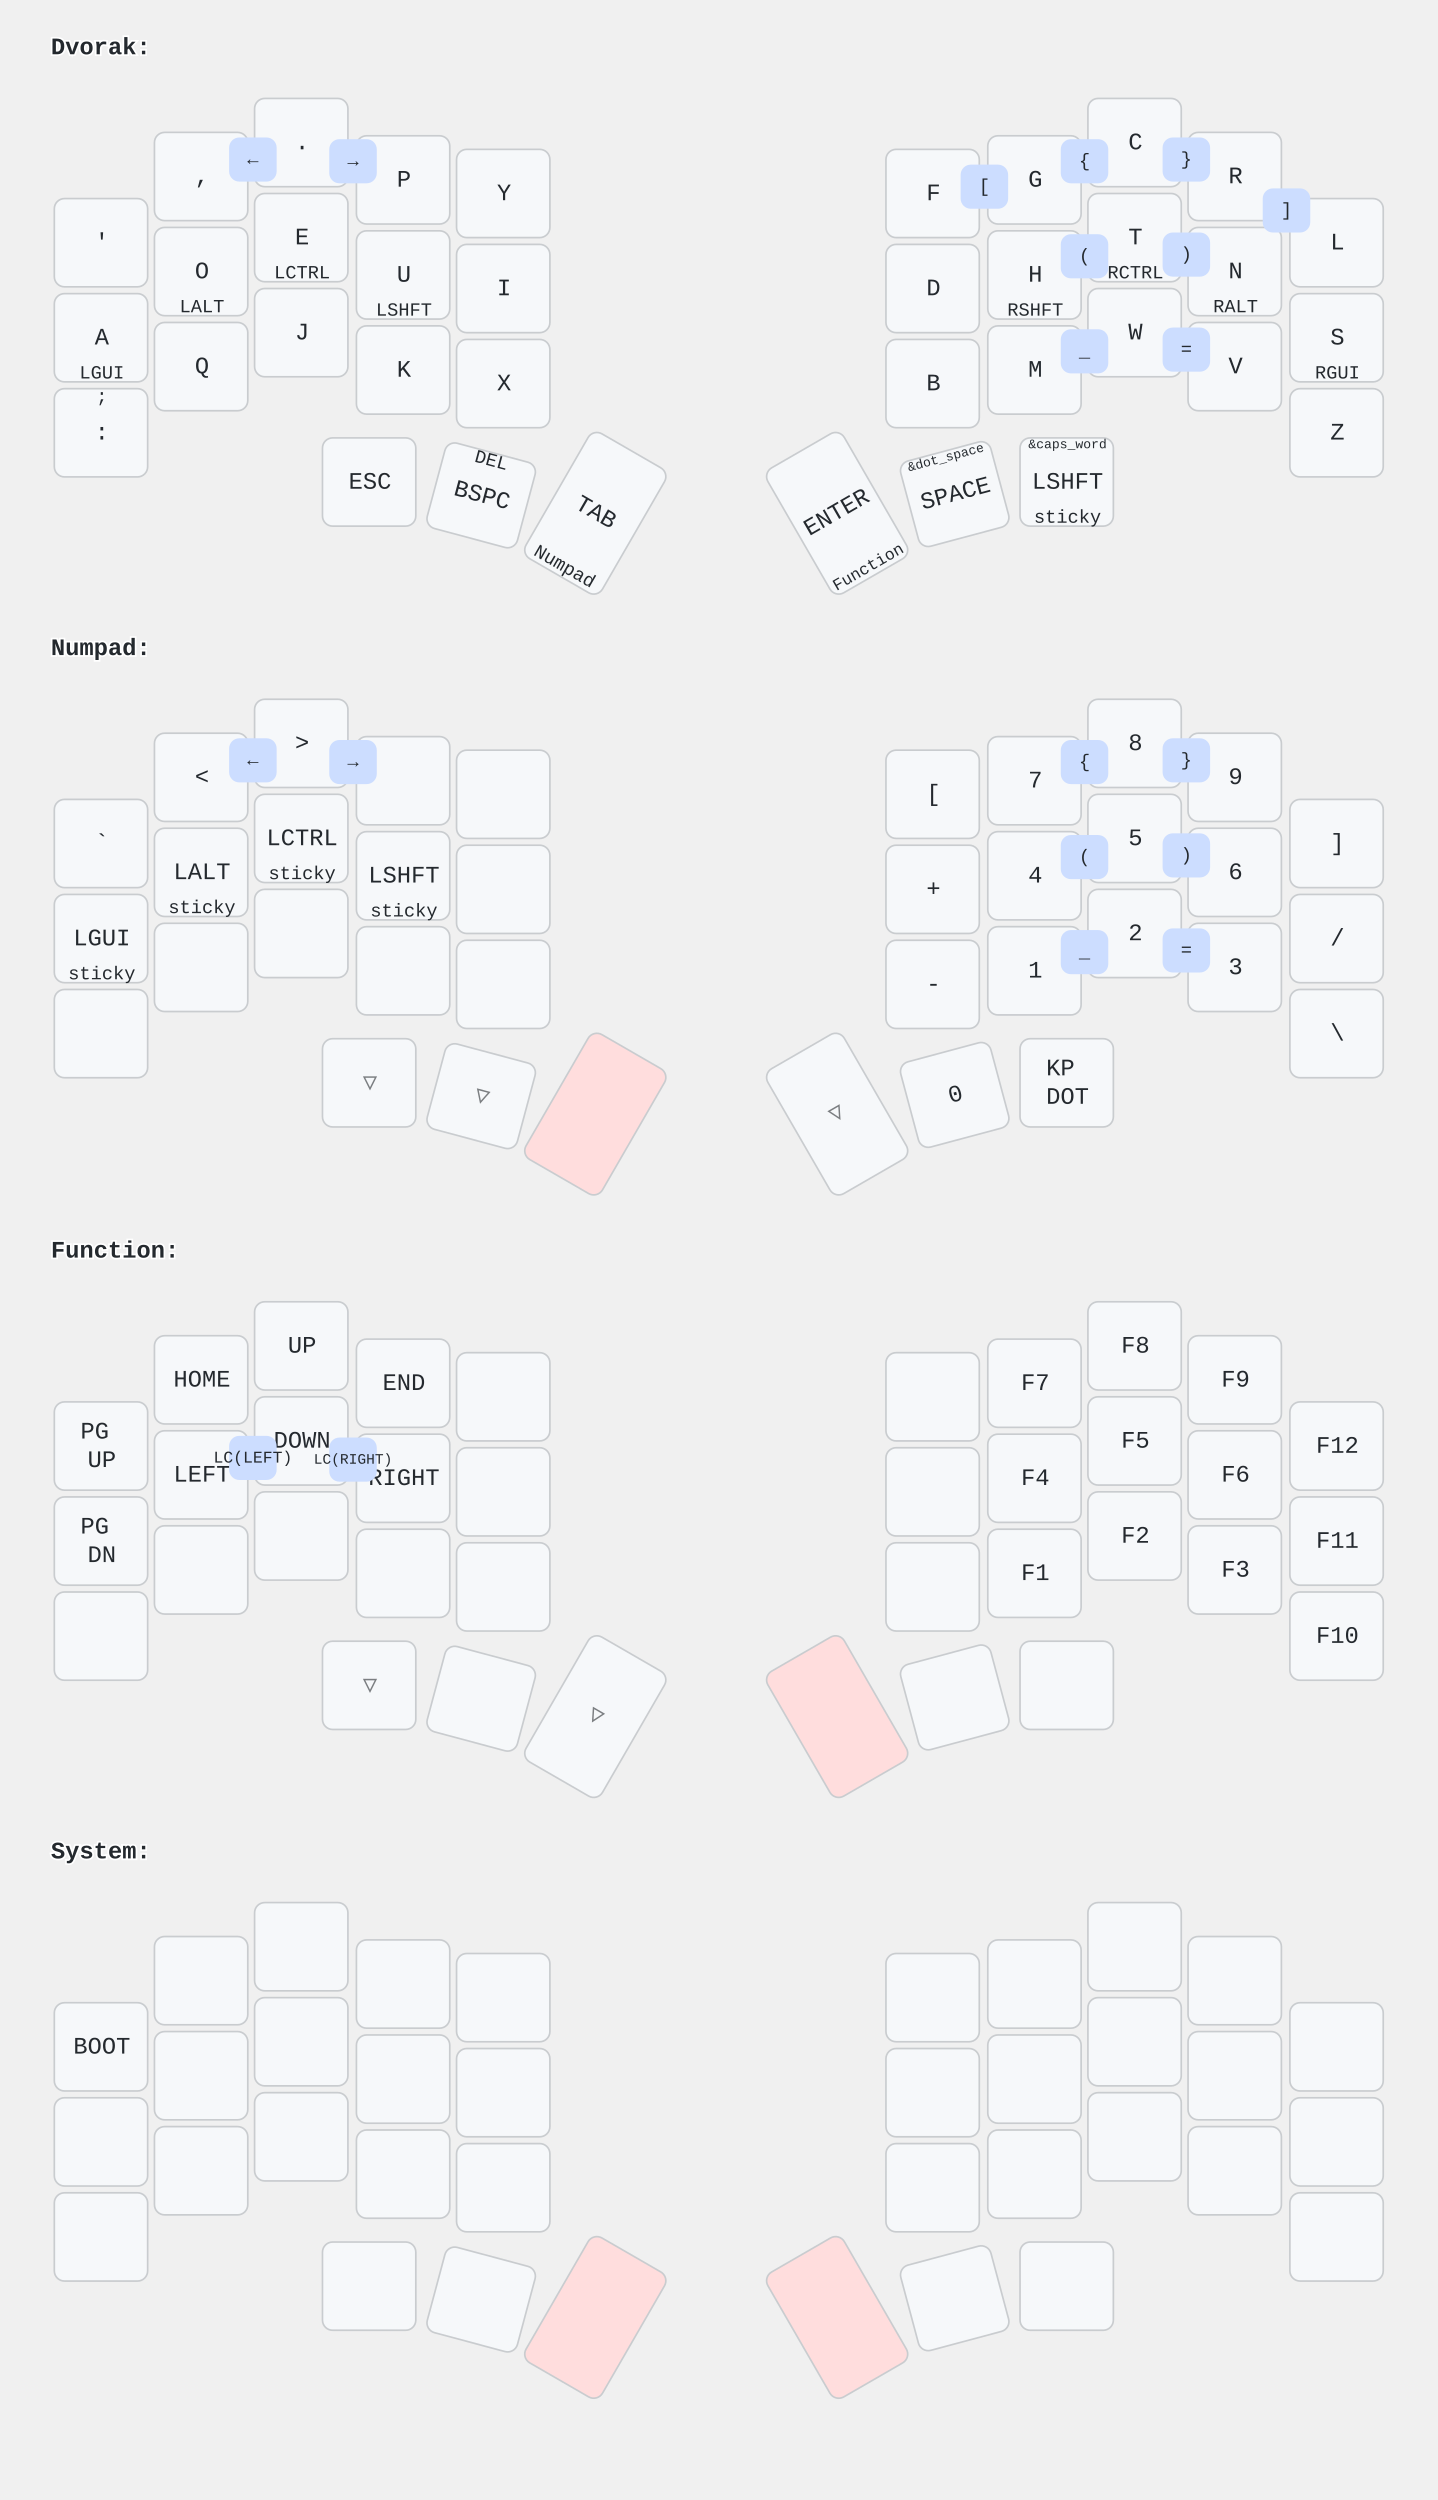
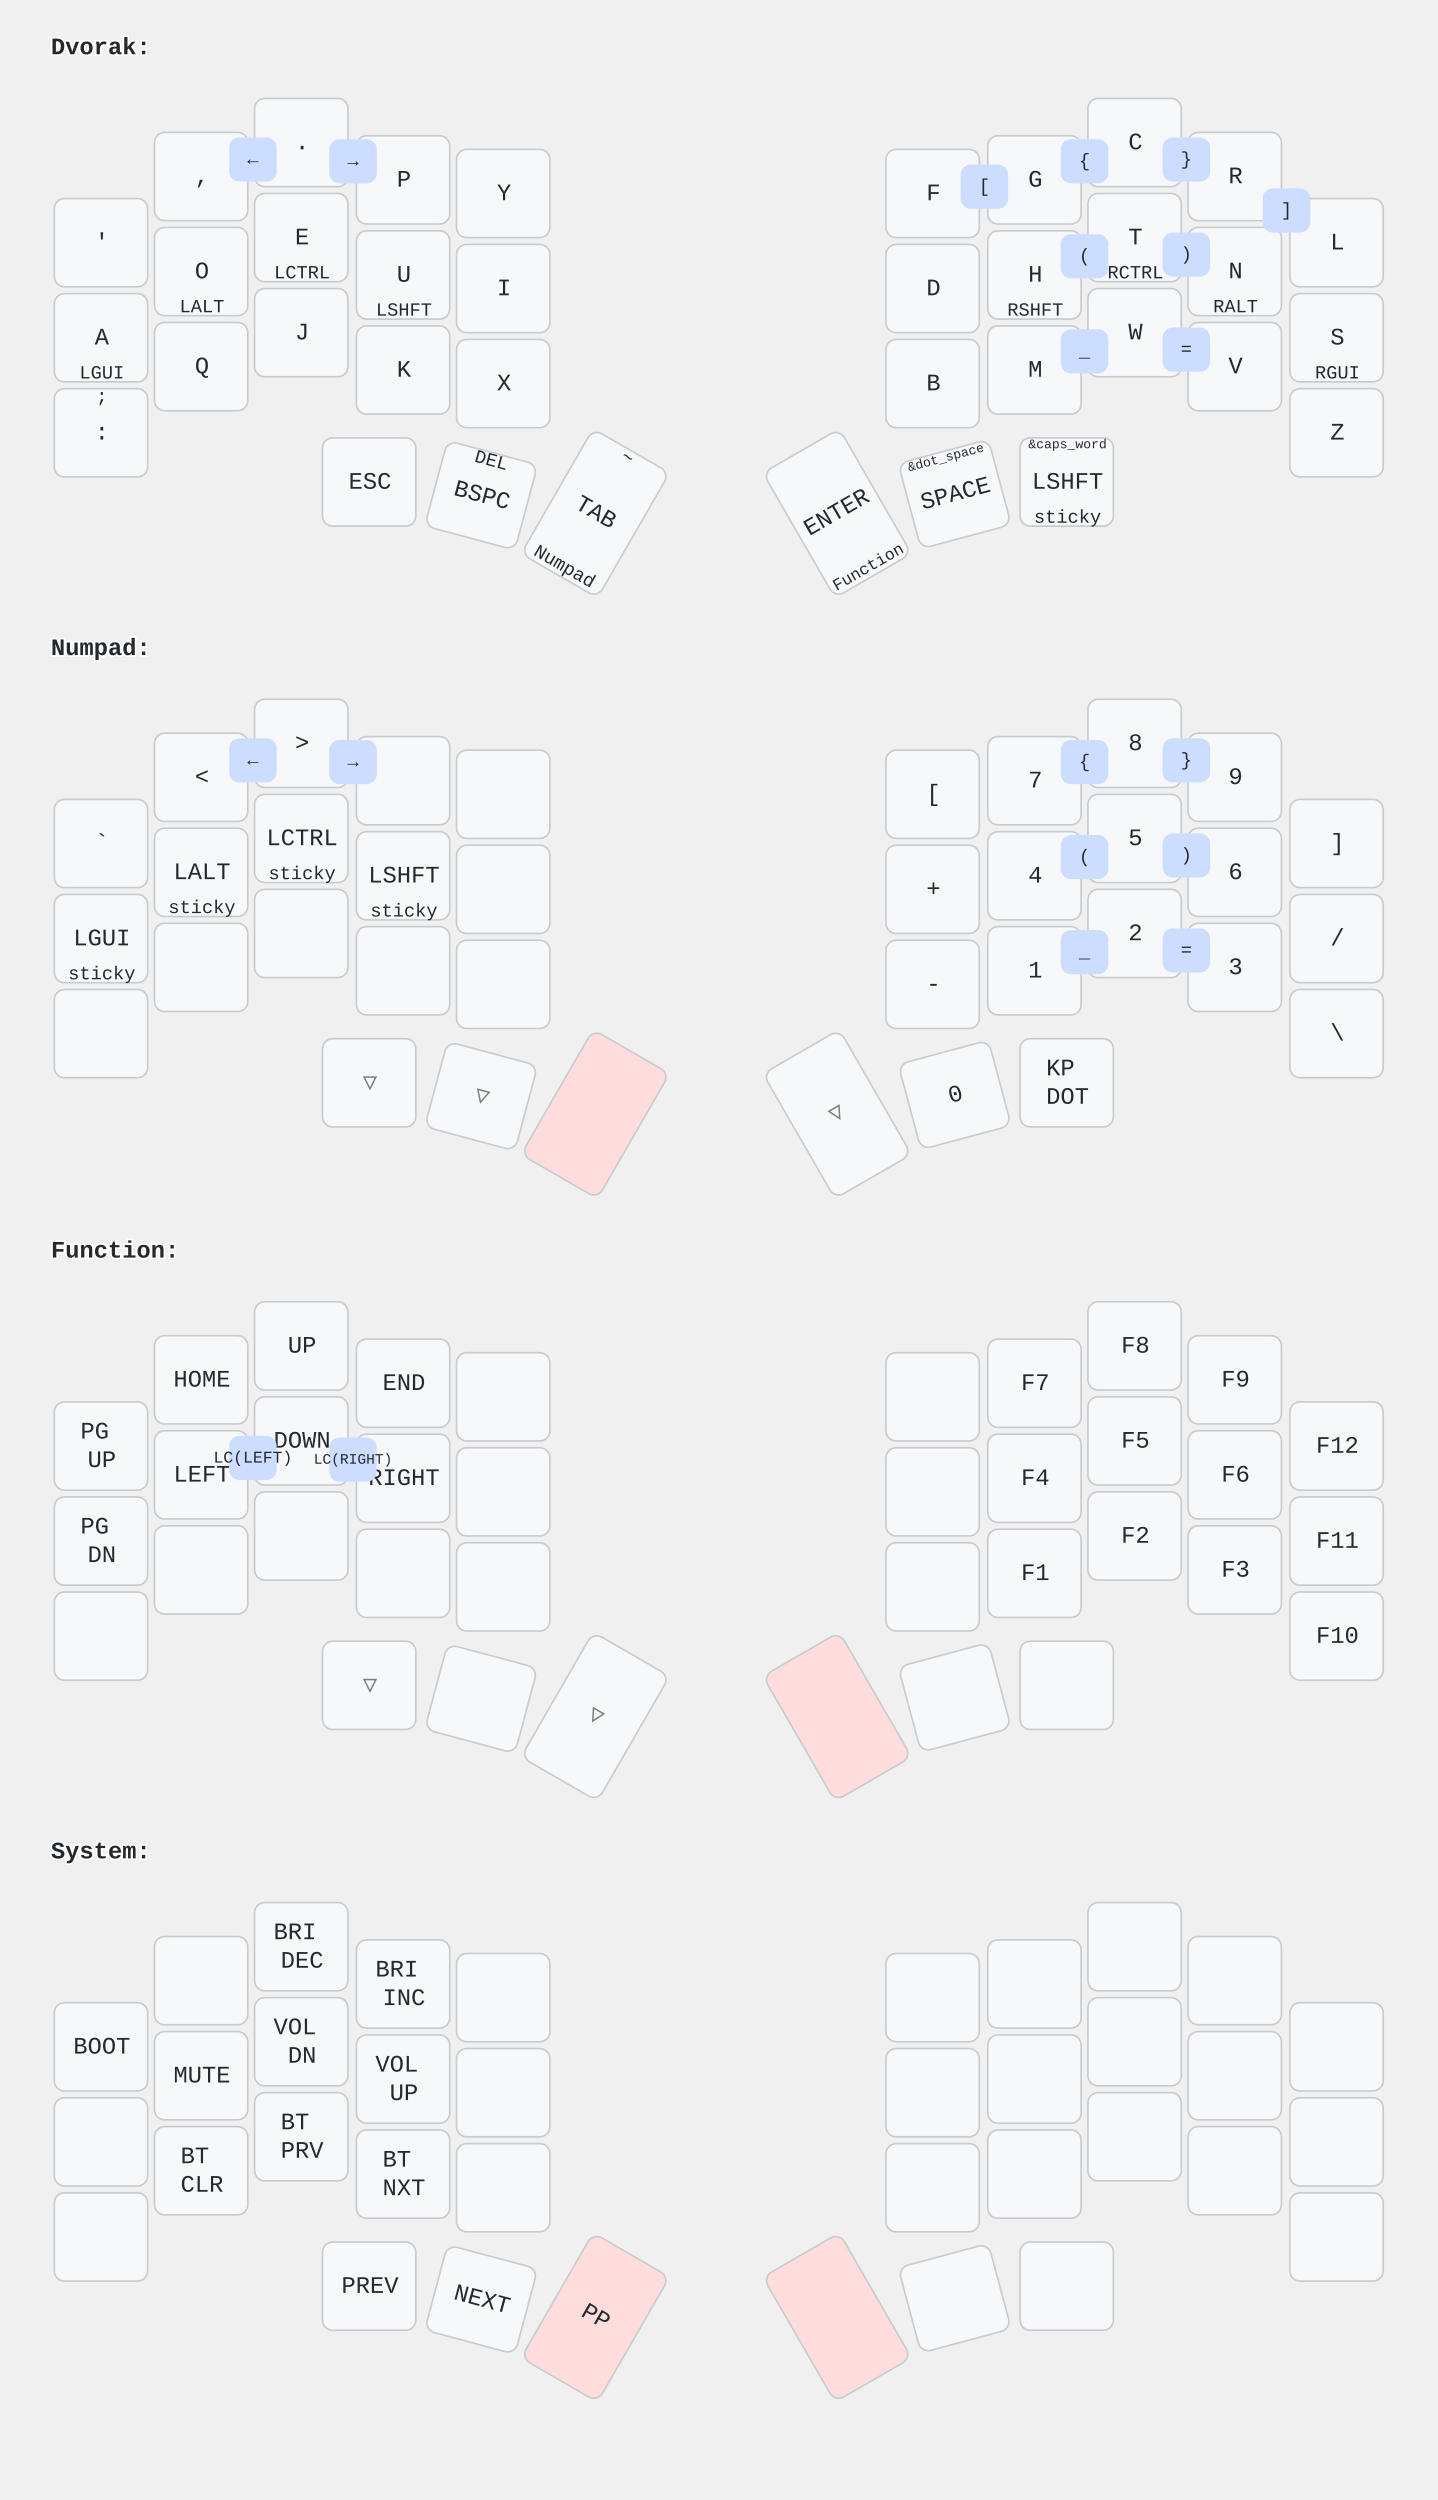
<svg xmlns="http://www.w3.org/2000/svg" width="847" height="1473" viewBox="0 0 847 1473" class="keymap">
  <style>/* inherit to force styles through use tags */
svg path {
    fill: inherit;
}

/* font and background color specifications */
svg.keymap {
    font-family: SFMono-Regular,Consolas,Liberation Mono,Menlo,monospace;
    font-size: 14px;
    font-kerning: normal;
    text-rendering: optimizeLegibility;
    fill: #24292e;
}

/* default key styling */
rect.key {
    fill: #f6f8fa;
    stroke: #c9cccf;
    stroke-width: 1;
}

/* default key side styling, only used is draw_key_sides is set */
rect.side {
    filter: brightness(90%);
}

/* color accent for combo boxes */
rect.combo, rect.combo-separate {
    fill: #cdf;
}

/* color accent for held keys */
rect.held, rect.combo.held {
    fill: #fdd;
}

/* color accent for ghost (optional) keys */
rect.ghost, rect.combo.ghost {
    stroke-dasharray: 4, 4;
    stroke-width: 2;
}

text {
    text-anchor: middle;
    dominant-baseline: middle;
}

/* styling for layer labels */
text.label {
    font-weight: bold;
    text-anchor: start;
    stroke: white;
    stroke-width: 2;
    paint-order: stroke;
}

/* styling for combo tap, and key hold/shifted label text */
text.combo, text.hold, text.shifted {
    font-size: 11px;
}

text.hold {
    text-anchor: middle;
    dominant-baseline: auto;
}

text.shifted {
    text-anchor: middle;
    dominant-baseline: hanging;
}

/* styling for hold/shifted label text in combo box */
text.combo.hold, text.combo.shifted {
    font-size: 8px;
}

/* lighter symbol for transparent keys */
text.trans {
    fill: #7b7e81;
}

/* styling for combo dendrons */
path.combo {
    stroke-width: 1;
    stroke: gray;
    fill: none;
}

/* Start Tabler Icons Cleanup */
/* cannot use height/width with glyphs */
.icon-tabler &gt; path {
    fill: inherit;
    stroke: inherit;
    stroke-width: 2;
}
/* hide tabler's default box */
.icon-tabler &gt; path[stroke="none"][fill="none"] {
    visibility: hidden;
}
/* End Tabler Icons Cleanup */
</style>
  <g transform="translate(30, 0)" class="layer-Dvorak">
    <text x="0" y="28" class="label">Dvorak:</text>
    <g transform="translate(0, 56)">
      <g transform="translate(30, 87)" class="key keypos-0">
        <rect rx="6" ry="6" x="-28" y="-26" width="55" height="52" class="key" />
        <text x="0" y="0" class="key tap">'</text>
      </g>
      <g transform="translate(89, 48)" class="key keypos-1">
        <rect rx="6" ry="6" x="-28" y="-26" width="55" height="52" class="key" />
        <text x="0" y="0" class="key tap">,</text>
      </g>
      <g transform="translate(148, 28)" class="key keypos-2">
        <rect rx="6" ry="6" x="-28" y="-26" width="55" height="52" class="key" />
        <text x="0" y="0" class="key tap">.</text>
      </g>
      <g transform="translate(208, 50)" class="key keypos-3">
        <rect rx="6" ry="6" x="-28" y="-26" width="55" height="52" class="key" />
        <text x="0" y="0" class="key tap">P</text>
      </g>
      <g transform="translate(267, 58)" class="key keypos-4">
        <rect rx="6" ry="6" x="-28" y="-26" width="55" height="52" class="key" />
        <text x="0" y="0" class="key tap">Y</text>
      </g>
      <g transform="translate(520, 58)" class="key keypos-5">
        <rect rx="6" ry="6" x="-28" y="-26" width="55" height="52" class="key" />
        <text x="0" y="0" class="key tap">F</text>
      </g>
      <g transform="translate(580, 50)" class="key keypos-6">
        <rect rx="6" ry="6" x="-28" y="-26" width="55" height="52" class="key" />
        <text x="0" y="0" class="key tap">G</text>
      </g>
      <g transform="translate(639, 28)" class="key keypos-7">
        <rect rx="6" ry="6" x="-28" y="-26" width="55" height="52" class="key" />
        <text x="0" y="0" class="key tap">C</text>
      </g>
      <g transform="translate(698, 48)" class="key keypos-8">
        <rect rx="6" ry="6" x="-28" y="-26" width="55" height="52" class="key" />
        <text x="0" y="0" class="key tap">R</text>
      </g>
      <g transform="translate(758, 87)" class="key keypos-9">
        <rect rx="6" ry="6" x="-28" y="-26" width="55" height="52" class="key" />
        <text x="0" y="0" class="key tap">L</text>
      </g>
      <g transform="translate(30, 143)" class="key keypos-10">
        <rect rx="6" ry="6" x="-28" y="-26" width="55" height="52" class="key" />
        <text x="0" y="0" class="key tap">A</text>
        <text x="0" y="24" class="key hold">LGUI</text>
      </g>
      <g transform="translate(89, 104)" class="key keypos-11">
        <rect rx="6" ry="6" x="-28" y="-26" width="55" height="52" class="key" />
        <text x="0" y="0" class="key tap">O</text>
        <text x="0" y="24" class="key hold">LALT</text>
      </g>
      <g transform="translate(148, 84)" class="key keypos-12">
        <rect rx="6" ry="6" x="-28" y="-26" width="55" height="52" class="key" />
        <text x="0" y="0" class="key tap">E</text>
        <text x="0" y="24" class="key hold">LCTRL</text>
      </g>
      <g transform="translate(208, 106)" class="key keypos-13">
        <rect rx="6" ry="6" x="-28" y="-26" width="55" height="52" class="key" />
        <text x="0" y="0" class="key tap">U</text>
        <text x="0" y="24" class="key hold">LSHFT</text>
      </g>
      <g transform="translate(267, 114)" class="key keypos-14">
        <rect rx="6" ry="6" x="-28" y="-26" width="55" height="52" class="key" />
        <text x="0" y="0" class="key tap">I</text>
      </g>
      <g transform="translate(520, 114)" class="key keypos-15">
        <rect rx="6" ry="6" x="-28" y="-26" width="55" height="52" class="key" />
        <text x="0" y="0" class="key tap">D</text>
      </g>
      <g transform="translate(580, 106)" class="key keypos-16">
        <rect rx="6" ry="6" x="-28" y="-26" width="55" height="52" class="key" />
        <text x="0" y="0" class="key tap">H</text>
        <text x="0" y="24" class="key hold">RSHFT</text>
      </g>
      <g transform="translate(639, 84)" class="key keypos-17">
        <rect rx="6" ry="6" x="-28" y="-26" width="55" height="52" class="key" />
        <text x="0" y="0" class="key tap">T</text>
        <text x="0" y="24" class="key hold">RCTRL</text>
      </g>
      <g transform="translate(698, 104)" class="key keypos-18">
        <rect rx="6" ry="6" x="-28" y="-26" width="55" height="52" class="key" />
        <text x="0" y="0" class="key tap">N</text>
        <text x="0" y="24" class="key hold">RALT</text>
      </g>
      <g transform="translate(758, 143)" class="key keypos-19">
        <rect rx="6" ry="6" x="-28" y="-26" width="55" height="52" class="key" />
        <text x="0" y="0" class="key tap">S</text>
        <text x="0" y="24" class="key hold">RGUI</text>
      </g>
      <g transform="translate(30, 199)" class="key keypos-20">
        <rect rx="6" ry="6" x="-28" y="-26" width="55" height="52" class="key" />
        <text x="0" y="0" class="key tap">:</text>
        <text x="0" y="-24" class="key shifted">;</text>
      </g>
      <g transform="translate(89, 160)" class="key keypos-21">
        <rect rx="6" ry="6" x="-28" y="-26" width="55" height="52" class="key" />
        <text x="0" y="0" class="key tap">Q</text>
      </g>
      <g transform="translate(148, 140)" class="key keypos-22">
        <rect rx="6" ry="6" x="-28" y="-26" width="55" height="52" class="key" />
        <text x="0" y="0" class="key tap">J</text>
      </g>
      <g transform="translate(208, 162)" class="key keypos-23">
        <rect rx="6" ry="6" x="-28" y="-26" width="55" height="52" class="key" />
        <text x="0" y="0" class="key tap">K</text>
      </g>
      <g transform="translate(267, 170)" class="key keypos-24">
        <rect rx="6" ry="6" x="-28" y="-26" width="55" height="52" class="key" />
        <text x="0" y="0" class="key tap">X</text>
      </g>
      <g transform="translate(520, 170)" class="key keypos-25">
        <rect rx="6" ry="6" x="-28" y="-26" width="55" height="52" class="key" />
        <text x="0" y="0" class="key tap">B</text>
      </g>
      <g transform="translate(580, 162)" class="key keypos-26">
        <rect rx="6" ry="6" x="-28" y="-26" width="55" height="52" class="key" />
        <text x="0" y="0" class="key tap">M</text>
      </g>
      <g transform="translate(639, 140)" class="key keypos-27">
        <rect rx="6" ry="6" x="-28" y="-26" width="55" height="52" class="key" />
        <text x="0" y="0" class="key tap">W</text>
      </g>
      <g transform="translate(698, 160)" class="key keypos-28">
        <rect rx="6" ry="6" x="-28" y="-26" width="55" height="52" class="key" />
        <text x="0" y="0" class="key tap">V</text>
      </g>
      <g transform="translate(758, 199)" class="key keypos-29">
        <rect rx="6" ry="6" x="-28" y="-26" width="55" height="52" class="key" />
        <text x="0" y="0" class="key tap">Z</text>
      </g>
      <g transform="translate(188, 228)" class="key keypos-30">
        <rect rx="6" ry="6" x="-28" y="-26" width="55" height="52" class="key" />
        <text x="0" y="0" class="key tap">ESC</text>
      </g>
      <g transform="translate(254, 236) rotate(15.0)" class="key keypos-31">
        <rect rx="6" ry="6" x="-28" y="-26" width="55" height="52" class="key" />
        <text x="0" y="0" class="key tap">BSPC</text>
        <text x="0" y="-24" class="key shifted">DEL</text>
      </g>
      <g transform="translate(321, 246) rotate(30.0)" class="key keypos-32">
        <rect rx="6" ry="6" x="-26" y="-42" width="52" height="85" class="key" />
        <text x="0" y="0" class="key tap">TAB</text>
        <text x="0" y="40" class="key hold">Numpad</text>
+         <text x="0" y="-40" class="key shifted">~</text>
      </g>
      <g transform="translate(463, 246) rotate(-30.0)" class="key keypos-33">
        <rect rx="6" ry="6" x="-26" y="-42" width="52" height="85" class="key" />
        <text x="0" y="0" class="key tap">ENTER</text>
        <text x="0" y="40" class="key hold">
          <tspan style="font-size: 88%">Function</tspan>
        </text>
      </g>
      <g transform="translate(533, 235) rotate(-15.0)" class="key keypos-34">
        <rect rx="6" ry="6" x="-28" y="-26" width="55" height="52" class="key" />
        <text x="0" y="0" class="key tap">SPACE</text>
        <text x="0" y="-24" class="key shifted">
          <tspan style="font-size: 70%">&amp;dot_space</tspan>
        </text>
      </g>
      <g transform="translate(599, 228)" class="key keypos-35">
        <rect rx="6" ry="6" x="-28" y="-26" width="55" height="52" class="key" />
        <text x="0" y="0" class="key tap">LSHFT</text>
        <text x="0" y="24" class="key hold">sticky</text>
        <text x="0" y="-24" class="key shifted">
          <tspan style="font-size: 70%">&amp;caps_word</tspan>
        </text>
      </g>
      <g class="combo combopos-0">
        <rect rx="6" ry="6" x="595" y="26" width="28" height="26" class="combo" />
        <text x="609" y="39" class="combo tap">{</text>
      </g>
      <g class="combo combopos-1">
        <rect rx="6" ry="6" x="655" y="25" width="28" height="26" class="combo" />
        <text x="669" y="38" class="combo tap">}</text>
      </g>
      <g class="combo combopos-2">
        <rect rx="6" ry="6" x="536" y="41" width="28" height="26" class="combo" />
        <text x="550" y="54" class="combo tap">[</text>
      </g>
      <g class="combo combopos-3">
        <rect rx="6" ry="6" x="714" y="55" width="28" height="26" class="combo" />
        <text x="728" y="68" class="combo tap">]</text>
      </g>
      <g class="combo combopos-4">
        <rect rx="6" ry="6" x="595" y="82" width="28" height="26" class="combo" />
        <text x="609" y="95" class="combo tap">(</text>
      </g>
      <g class="combo combopos-5">
        <rect rx="6" ry="6" x="655" y="81" width="28" height="26" class="combo" />
        <text x="669" y="94" class="combo tap">)</text>
      </g>
      <g class="combo combopos-6">
        <rect rx="6" ry="6" x="595" y="138" width="28" height="26" class="combo" />
        <text x="609" y="151" class="combo tap">_</text>
      </g>
      <g class="combo combopos-7">
        <rect rx="6" ry="6" x="655" y="137" width="28" height="26" class="combo" />
        <text x="669" y="150" class="combo tap">=</text>
      </g>
      <g class="combo combopos-8">
        <rect rx="6" ry="6" x="105" y="25" width="28" height="26" class="combo" />
        <text x="119" y="38" class="combo tap">←</text>
      </g>
      <g class="combo combopos-9">
        <rect rx="6" ry="6" x="164" y="26" width="28" height="26" class="combo" />
        <text x="178" y="39" class="combo tap">→</text>
      </g>
    </g>
  </g>
  <g transform="translate(30, 354)" class="layer-Numpad">
    <text x="0" y="28" class="label">Numpad:</text>
    <g transform="translate(0, 56)">
      <g transform="translate(30, 87)" class="key keypos-0">
        <rect rx="6" ry="6" x="-28" y="-26" width="55" height="52" class="key" />
        <text x="0" y="0" class="key tap">`</text>
      </g>
      <g transform="translate(89, 48)" class="key keypos-1">
        <rect rx="6" ry="6" x="-28" y="-26" width="55" height="52" class="key" />
        <text x="0" y="0" class="key tap">&lt;</text>
      </g>
      <g transform="translate(148, 28)" class="key keypos-2">
        <rect rx="6" ry="6" x="-28" y="-26" width="55" height="52" class="key" />
        <text x="0" y="0" class="key tap">&gt;</text>
      </g>
      <g transform="translate(208, 50)" class="key keypos-3">
        <rect rx="6" ry="6" x="-28" y="-26" width="55" height="52" class="key" />
      </g>
      <g transform="translate(267, 58)" class="key keypos-4">
        <rect rx="6" ry="6" x="-28" y="-26" width="55" height="52" class="key" />
      </g>
      <g transform="translate(520, 58)" class="key keypos-5">
        <rect rx="6" ry="6" x="-28" y="-26" width="55" height="52" class="key" />
        <text x="0" y="0" class="key tap">[</text>
      </g>
      <g transform="translate(580, 50)" class="key keypos-6">
        <rect rx="6" ry="6" x="-28" y="-26" width="55" height="52" class="key" />
        <text x="0" y="0" class="key tap">7</text>
      </g>
      <g transform="translate(639, 28)" class="key keypos-7">
        <rect rx="6" ry="6" x="-28" y="-26" width="55" height="52" class="key" />
        <text x="0" y="0" class="key tap">8</text>
      </g>
      <g transform="translate(698, 48)" class="key keypos-8">
        <rect rx="6" ry="6" x="-28" y="-26" width="55" height="52" class="key" />
        <text x="0" y="0" class="key tap">9</text>
      </g>
      <g transform="translate(758, 87)" class="key keypos-9">
        <rect rx="6" ry="6" x="-28" y="-26" width="55" height="52" class="key" />
        <text x="0" y="0" class="key tap">]</text>
      </g>
      <g transform="translate(30, 143)" class="key keypos-10">
        <rect rx="6" ry="6" x="-28" y="-26" width="55" height="52" class="key" />
        <text x="0" y="0" class="key tap">LGUI</text>
        <text x="0" y="24" class="key hold">sticky</text>
      </g>
      <g transform="translate(89, 104)" class="key keypos-11">
        <rect rx="6" ry="6" x="-28" y="-26" width="55" height="52" class="key" />
        <text x="0" y="0" class="key tap">LALT</text>
        <text x="0" y="24" class="key hold">sticky</text>
      </g>
      <g transform="translate(148, 84)" class="key keypos-12">
        <rect rx="6" ry="6" x="-28" y="-26" width="55" height="52" class="key" />
        <text x="0" y="0" class="key tap">LCTRL</text>
        <text x="0" y="24" class="key hold">sticky</text>
      </g>
      <g transform="translate(208, 106)" class="key keypos-13">
        <rect rx="6" ry="6" x="-28" y="-26" width="55" height="52" class="key" />
        <text x="0" y="0" class="key tap">LSHFT</text>
        <text x="0" y="24" class="key hold">sticky</text>
      </g>
      <g transform="translate(267, 114)" class="key keypos-14">
        <rect rx="6" ry="6" x="-28" y="-26" width="55" height="52" class="key" />
      </g>
      <g transform="translate(520, 114)" class="key keypos-15">
        <rect rx="6" ry="6" x="-28" y="-26" width="55" height="52" class="key" />
        <text x="0" y="0" class="key tap">+</text>
      </g>
      <g transform="translate(580, 106)" class="key keypos-16">
        <rect rx="6" ry="6" x="-28" y="-26" width="55" height="52" class="key" />
        <text x="0" y="0" class="key tap">4</text>
      </g>
      <g transform="translate(639, 84)" class="key keypos-17">
        <rect rx="6" ry="6" x="-28" y="-26" width="55" height="52" class="key" />
        <text x="0" y="0" class="key tap">5</text>
      </g>
      <g transform="translate(698, 104)" class="key keypos-18">
        <rect rx="6" ry="6" x="-28" y="-26" width="55" height="52" class="key" />
        <text x="0" y="0" class="key tap">6</text>
      </g>
      <g transform="translate(758, 143)" class="key keypos-19">
        <rect rx="6" ry="6" x="-28" y="-26" width="55" height="52" class="key" />
        <text x="0" y="0" class="key tap">/</text>
      </g>
      <g transform="translate(30, 199)" class="key keypos-20">
        <rect rx="6" ry="6" x="-28" y="-26" width="55" height="52" class="key" />
      </g>
      <g transform="translate(89, 160)" class="key keypos-21">
        <rect rx="6" ry="6" x="-28" y="-26" width="55" height="52" class="key" />
      </g>
      <g transform="translate(148, 140)" class="key keypos-22">
        <rect rx="6" ry="6" x="-28" y="-26" width="55" height="52" class="key" />
      </g>
      <g transform="translate(208, 162)" class="key keypos-23">
        <rect rx="6" ry="6" x="-28" y="-26" width="55" height="52" class="key" />
      </g>
      <g transform="translate(267, 170)" class="key keypos-24">
        <rect rx="6" ry="6" x="-28" y="-26" width="55" height="52" class="key" />
      </g>
      <g transform="translate(520, 170)" class="key keypos-25">
        <rect rx="6" ry="6" x="-28" y="-26" width="55" height="52" class="key" />
        <text x="0" y="0" class="key tap">-</text>
      </g>
      <g transform="translate(580, 162)" class="key keypos-26">
        <rect rx="6" ry="6" x="-28" y="-26" width="55" height="52" class="key" />
        <text x="0" y="0" class="key tap">1</text>
      </g>
      <g transform="translate(639, 140)" class="key keypos-27">
        <rect rx="6" ry="6" x="-28" y="-26" width="55" height="52" class="key" />
        <text x="0" y="0" class="key tap">2</text>
      </g>
      <g transform="translate(698, 160)" class="key keypos-28">
        <rect rx="6" ry="6" x="-28" y="-26" width="55" height="52" class="key" />
        <text x="0" y="0" class="key tap">3</text>
      </g>
      <g transform="translate(758, 199)" class="key keypos-29">
        <rect rx="6" ry="6" x="-28" y="-26" width="55" height="52" class="key" />
        <text x="0" y="0" class="key tap">\</text>
      </g>
      <g transform="translate(188, 228)" class="key trans keypos-30">
        <rect rx="6" ry="6" x="-28" y="-26" width="55" height="52" class="key trans" />
        <text x="0" y="0" class="key trans tap">▽</text>
      </g>
      <g transform="translate(254, 236) rotate(15.0)" class="key trans keypos-31">
        <rect rx="6" ry="6" x="-28" y="-26" width="55" height="52" class="key trans" />
        <text x="0" y="0" class="key trans tap">▽</text>
      </g>
      <g transform="translate(321, 246) rotate(30.0)" class="key held keypos-32">
        <rect rx="6" ry="6" x="-26" y="-42" width="52" height="85" class="key held" />
      </g>
      <g transform="translate(463, 246) rotate(-30.0)" class="key trans keypos-33">
        <rect rx="6" ry="6" x="-26" y="-42" width="52" height="85" class="key trans" />
        <text x="0" y="0" class="key trans tap">▽</text>
      </g>
      <g transform="translate(533, 235) rotate(-15.0)" class="key keypos-34">
        <rect rx="6" ry="6" x="-28" y="-26" width="55" height="52" class="key" />
        <text x="0" y="0" class="key tap">0</text>
      </g>
      <g transform="translate(599, 228)" class="key keypos-35">
        <rect rx="6" ry="6" x="-28" y="-26" width="55" height="52" class="key" />
        <text x="0" y="0" class="key tap">
          <tspan x="0" dy="-0.6em">KP</tspan>
          <tspan x="0" dy="1.2em">DOT</tspan>
        </text>
      </g>
      <g class="combo combopos-0">
        <rect rx="6" ry="6" x="595" y="26" width="28" height="26" class="combo" />
        <text x="609" y="39" class="combo tap">{</text>
      </g>
      <g class="combo combopos-1">
        <rect rx="6" ry="6" x="655" y="25" width="28" height="26" class="combo" />
        <text x="669" y="38" class="combo tap">}</text>
      </g>
      <g class="combo combopos-2">
        <rect rx="6" ry="6" x="595" y="82" width="28" height="26" class="combo" />
        <text x="609" y="95" class="combo tap">(</text>
      </g>
      <g class="combo combopos-3">
        <rect rx="6" ry="6" x="655" y="81" width="28" height="26" class="combo" />
        <text x="669" y="94" class="combo tap">)</text>
      </g>
      <g class="combo combopos-4">
        <rect rx="6" ry="6" x="595" y="138" width="28" height="26" class="combo" />
        <text x="609" y="151" class="combo tap">_</text>
      </g>
      <g class="combo combopos-5">
        <rect rx="6" ry="6" x="655" y="137" width="28" height="26" class="combo" />
        <text x="669" y="150" class="combo tap">=</text>
      </g>
      <g class="combo combopos-6">
        <rect rx="6" ry="6" x="105" y="25" width="28" height="26" class="combo" />
        <text x="119" y="38" class="combo tap">←</text>
      </g>
      <g class="combo combopos-7">
        <rect rx="6" ry="6" x="164" y="26" width="28" height="26" class="combo" />
        <text x="178" y="39" class="combo tap">→</text>
      </g>
    </g>
  </g>
  <g transform="translate(30, 709)" class="layer-Function">
    <text x="0" y="28" class="label">Function:</text>
    <g transform="translate(0, 56)">
      <g transform="translate(30, 87)" class="key keypos-0">
        <rect rx="6" ry="6" x="-28" y="-26" width="55" height="52" class="key" />
        <text x="0" y="0" class="key tap">
          <tspan x="0" dy="-0.6em">PG</tspan>
          <tspan x="0" dy="1.2em">UP</tspan>
        </text>
      </g>
      <g transform="translate(89, 48)" class="key keypos-1">
        <rect rx="6" ry="6" x="-28" y="-26" width="55" height="52" class="key" />
        <text x="0" y="0" class="key tap">HOME</text>
      </g>
      <g transform="translate(148, 28)" class="key keypos-2">
        <rect rx="6" ry="6" x="-28" y="-26" width="55" height="52" class="key" />
        <text x="0" y="0" class="key tap">UP</text>
      </g>
      <g transform="translate(208, 50)" class="key keypos-3">
        <rect rx="6" ry="6" x="-28" y="-26" width="55" height="52" class="key" />
        <text x="0" y="0" class="key tap">END</text>
      </g>
      <g transform="translate(267, 58)" class="key keypos-4">
        <rect rx="6" ry="6" x="-28" y="-26" width="55" height="52" class="key" />
      </g>
      <g transform="translate(520, 58)" class="key keypos-5">
        <rect rx="6" ry="6" x="-28" y="-26" width="55" height="52" class="key" />
      </g>
      <g transform="translate(580, 50)" class="key keypos-6">
        <rect rx="6" ry="6" x="-28" y="-26" width="55" height="52" class="key" />
        <text x="0" y="0" class="key tap">F7</text>
      </g>
      <g transform="translate(639, 28)" class="key keypos-7">
        <rect rx="6" ry="6" x="-28" y="-26" width="55" height="52" class="key" />
        <text x="0" y="0" class="key tap">F8</text>
      </g>
      <g transform="translate(698, 48)" class="key keypos-8">
        <rect rx="6" ry="6" x="-28" y="-26" width="55" height="52" class="key" />
        <text x="0" y="0" class="key tap">F9</text>
      </g>
      <g transform="translate(758, 87)" class="key keypos-9">
        <rect rx="6" ry="6" x="-28" y="-26" width="55" height="52" class="key" />
        <text x="0" y="0" class="key tap">F12</text>
      </g>
      <g transform="translate(30, 143)" class="key keypos-10">
        <rect rx="6" ry="6" x="-28" y="-26" width="55" height="52" class="key" />
        <text x="0" y="0" class="key tap">
          <tspan x="0" dy="-0.6em">PG</tspan>
          <tspan x="0" dy="1.2em">DN</tspan>
        </text>
      </g>
      <g transform="translate(89, 104)" class="key keypos-11">
        <rect rx="6" ry="6" x="-28" y="-26" width="55" height="52" class="key" />
        <text x="0" y="0" class="key tap">LEFT</text>
      </g>
      <g transform="translate(148, 84)" class="key keypos-12">
        <rect rx="6" ry="6" x="-28" y="-26" width="55" height="52" class="key" />
        <text x="0" y="0" class="key tap">DOWN</text>
      </g>
      <g transform="translate(208, 106)" class="key keypos-13">
        <rect rx="6" ry="6" x="-28" y="-26" width="55" height="52" class="key" />
        <text x="0" y="0" class="key tap">RIGHT</text>
      </g>
      <g transform="translate(267, 114)" class="key keypos-14">
        <rect rx="6" ry="6" x="-28" y="-26" width="55" height="52" class="key" />
      </g>
      <g transform="translate(520, 114)" class="key keypos-15">
        <rect rx="6" ry="6" x="-28" y="-26" width="55" height="52" class="key" />
      </g>
      <g transform="translate(580, 106)" class="key keypos-16">
        <rect rx="6" ry="6" x="-28" y="-26" width="55" height="52" class="key" />
        <text x="0" y="0" class="key tap">F4</text>
      </g>
      <g transform="translate(639, 84)" class="key keypos-17">
        <rect rx="6" ry="6" x="-28" y="-26" width="55" height="52" class="key" />
        <text x="0" y="0" class="key tap">F5</text>
      </g>
      <g transform="translate(698, 104)" class="key keypos-18">
        <rect rx="6" ry="6" x="-28" y="-26" width="55" height="52" class="key" />
        <text x="0" y="0" class="key tap">F6</text>
      </g>
      <g transform="translate(758, 143)" class="key keypos-19">
        <rect rx="6" ry="6" x="-28" y="-26" width="55" height="52" class="key" />
        <text x="0" y="0" class="key tap">F11</text>
      </g>
      <g transform="translate(30, 199)" class="key keypos-20">
        <rect rx="6" ry="6" x="-28" y="-26" width="55" height="52" class="key" />
      </g>
      <g transform="translate(89, 160)" class="key keypos-21">
        <rect rx="6" ry="6" x="-28" y="-26" width="55" height="52" class="key" />
      </g>
      <g transform="translate(148, 140)" class="key keypos-22">
        <rect rx="6" ry="6" x="-28" y="-26" width="55" height="52" class="key" />
      </g>
      <g transform="translate(208, 162)" class="key keypos-23">
        <rect rx="6" ry="6" x="-28" y="-26" width="55" height="52" class="key" />
      </g>
      <g transform="translate(267, 170)" class="key keypos-24">
        <rect rx="6" ry="6" x="-28" y="-26" width="55" height="52" class="key" />
      </g>
      <g transform="translate(520, 170)" class="key keypos-25">
        <rect rx="6" ry="6" x="-28" y="-26" width="55" height="52" class="key" />
      </g>
      <g transform="translate(580, 162)" class="key keypos-26">
        <rect rx="6" ry="6" x="-28" y="-26" width="55" height="52" class="key" />
        <text x="0" y="0" class="key tap">F1</text>
      </g>
      <g transform="translate(639, 140)" class="key keypos-27">
        <rect rx="6" ry="6" x="-28" y="-26" width="55" height="52" class="key" />
        <text x="0" y="0" class="key tap">F2</text>
      </g>
      <g transform="translate(698, 160)" class="key keypos-28">
        <rect rx="6" ry="6" x="-28" y="-26" width="55" height="52" class="key" />
        <text x="0" y="0" class="key tap">F3</text>
      </g>
      <g transform="translate(758, 199)" class="key keypos-29">
        <rect rx="6" ry="6" x="-28" y="-26" width="55" height="52" class="key" />
        <text x="0" y="0" class="key tap">F10</text>
      </g>
      <g transform="translate(188, 228)" class="key trans keypos-30">
        <rect rx="6" ry="6" x="-28" y="-26" width="55" height="52" class="key trans" />
        <text x="0" y="0" class="key trans tap">▽</text>
      </g>
      <g transform="translate(254, 236) rotate(15.0)" class="key keypos-31">
        <rect rx="6" ry="6" x="-28" y="-26" width="55" height="52" class="key" />
      </g>
      <g transform="translate(321, 246) rotate(30.0)" class="key trans keypos-32">
        <rect rx="6" ry="6" x="-26" y="-42" width="52" height="85" class="key trans" />
        <text x="0" y="0" class="key trans tap">▽</text>
      </g>
      <g transform="translate(463, 246) rotate(-30.0)" class="key held keypos-33">
        <rect rx="6" ry="6" x="-26" y="-42" width="52" height="85" class="key held" />
      </g>
      <g transform="translate(533, 235) rotate(-15.0)" class="key keypos-34">
        <rect rx="6" ry="6" x="-28" y="-26" width="55" height="52" class="key" />
      </g>
      <g transform="translate(599, 228)" class="key keypos-35">
        <rect rx="6" ry="6" x="-28" y="-26" width="55" height="52" class="key" />
      </g>
      <g class="combo combopos-0">
        <rect rx="6" ry="6" x="105" y="81" width="28" height="26" class="combo" />
        <text x="119" y="94" class="combo tap">
          <tspan style="font-size: 88%">LC(LEFT)</tspan>
        </text>
      </g>
      <g class="combo combopos-1">
        <rect rx="6" ry="6" x="164" y="82" width="28" height="26" class="combo" />
        <text x="178" y="95" class="combo tap">
          <tspan style="font-size: 78%">LC(RIGHT)</tspan>
        </text>
      </g>
    </g>
  </g>
  <g transform="translate(30, 1063)" class="layer-System">
    <text x="0" y="28" class="label">System:</text>
    <g transform="translate(0, 56)">
      <g transform="translate(30, 87)" class="key keypos-0">
        <rect rx="6" ry="6" x="-28" y="-26" width="55" height="52" class="key" />
        <text x="0" y="0" class="key tap">BOOT</text>
      </g>
      <g transform="translate(89, 48)" class="key keypos-1">
        <rect rx="6" ry="6" x="-28" y="-26" width="55" height="52" class="key" />
      </g>
      <g transform="translate(148, 28)" class="key keypos-2">
        <rect rx="6" ry="6" x="-28" y="-26" width="55" height="52" class="key" />
+         <text x="0" y="0" class="key tap">
+           <tspan x="0" dy="-0.6em">BRI</tspan>
+           <tspan x="0" dy="1.2em">DEC</tspan>
+         </text>
      </g>
      <g transform="translate(208, 50)" class="key keypos-3">
        <rect rx="6" ry="6" x="-28" y="-26" width="55" height="52" class="key" />
+         <text x="0" y="0" class="key tap">
+           <tspan x="0" dy="-0.6em">BRI</tspan>
+           <tspan x="0" dy="1.2em">INC</tspan>
+         </text>
      </g>
      <g transform="translate(267, 58)" class="key keypos-4">
        <rect rx="6" ry="6" x="-28" y="-26" width="55" height="52" class="key" />
      </g>
      <g transform="translate(520, 58)" class="key keypos-5">
        <rect rx="6" ry="6" x="-28" y="-26" width="55" height="52" class="key" />
      </g>
      <g transform="translate(580, 50)" class="key keypos-6">
        <rect rx="6" ry="6" x="-28" y="-26" width="55" height="52" class="key" />
      </g>
      <g transform="translate(639, 28)" class="key keypos-7">
        <rect rx="6" ry="6" x="-28" y="-26" width="55" height="52" class="key" />
      </g>
      <g transform="translate(698, 48)" class="key keypos-8">
        <rect rx="6" ry="6" x="-28" y="-26" width="55" height="52" class="key" />
      </g>
      <g transform="translate(758, 87)" class="key keypos-9">
        <rect rx="6" ry="6" x="-28" y="-26" width="55" height="52" class="key" />
      </g>
      <g transform="translate(30, 143)" class="key keypos-10">
        <rect rx="6" ry="6" x="-28" y="-26" width="55" height="52" class="key" />
      </g>
      <g transform="translate(89, 104)" class="key keypos-11">
        <rect rx="6" ry="6" x="-28" y="-26" width="55" height="52" class="key" />
+         <text x="0" y="0" class="key tap">MUTE</text>
      </g>
      <g transform="translate(148, 84)" class="key keypos-12">
        <rect rx="6" ry="6" x="-28" y="-26" width="55" height="52" class="key" />
+         <text x="0" y="0" class="key tap">
+           <tspan x="0" dy="-0.6em">VOL</tspan>
+           <tspan x="0" dy="1.2em">DN</tspan>
+         </text>
      </g>
      <g transform="translate(208, 106)" class="key keypos-13">
        <rect rx="6" ry="6" x="-28" y="-26" width="55" height="52" class="key" />
+         <text x="0" y="0" class="key tap">
+           <tspan x="0" dy="-0.6em">VOL</tspan>
+           <tspan x="0" dy="1.2em">UP</tspan>
+         </text>
      </g>
      <g transform="translate(267, 114)" class="key keypos-14">
        <rect rx="6" ry="6" x="-28" y="-26" width="55" height="52" class="key" />
      </g>
      <g transform="translate(520, 114)" class="key keypos-15">
        <rect rx="6" ry="6" x="-28" y="-26" width="55" height="52" class="key" />
      </g>
      <g transform="translate(580, 106)" class="key keypos-16">
        <rect rx="6" ry="6" x="-28" y="-26" width="55" height="52" class="key" />
      </g>
      <g transform="translate(639, 84)" class="key keypos-17">
        <rect rx="6" ry="6" x="-28" y="-26" width="55" height="52" class="key" />
      </g>
      <g transform="translate(698, 104)" class="key keypos-18">
        <rect rx="6" ry="6" x="-28" y="-26" width="55" height="52" class="key" />
      </g>
      <g transform="translate(758, 143)" class="key keypos-19">
        <rect rx="6" ry="6" x="-28" y="-26" width="55" height="52" class="key" />
      </g>
      <g transform="translate(30, 199)" class="key keypos-20">
        <rect rx="6" ry="6" x="-28" y="-26" width="55" height="52" class="key" />
      </g>
      <g transform="translate(89, 160)" class="key keypos-21">
        <rect rx="6" ry="6" x="-28" y="-26" width="55" height="52" class="key" />
+         <text x="0" y="0" class="key tap">
+           <tspan x="0" dy="-0.6em">BT</tspan>
+           <tspan x="0" dy="1.2em">CLR</tspan>
+         </text>
      </g>
      <g transform="translate(148, 140)" class="key keypos-22">
        <rect rx="6" ry="6" x="-28" y="-26" width="55" height="52" class="key" />
+         <text x="0" y="0" class="key tap">
+           <tspan x="0" dy="-0.6em">BT</tspan>
+           <tspan x="0" dy="1.2em">PRV</tspan>
+         </text>
      </g>
      <g transform="translate(208, 162)" class="key keypos-23">
        <rect rx="6" ry="6" x="-28" y="-26" width="55" height="52" class="key" />
+         <text x="0" y="0" class="key tap">
+           <tspan x="0" dy="-0.6em">BT</tspan>
+           <tspan x="0" dy="1.2em">NXT</tspan>
+         </text>
      </g>
      <g transform="translate(267, 170)" class="key keypos-24">
        <rect rx="6" ry="6" x="-28" y="-26" width="55" height="52" class="key" />
      </g>
      <g transform="translate(520, 170)" class="key keypos-25">
        <rect rx="6" ry="6" x="-28" y="-26" width="55" height="52" class="key" />
      </g>
      <g transform="translate(580, 162)" class="key keypos-26">
        <rect rx="6" ry="6" x="-28" y="-26" width="55" height="52" class="key" />
      </g>
      <g transform="translate(639, 140)" class="key keypos-27">
        <rect rx="6" ry="6" x="-28" y="-26" width="55" height="52" class="key" />
      </g>
      <g transform="translate(698, 160)" class="key keypos-28">
        <rect rx="6" ry="6" x="-28" y="-26" width="55" height="52" class="key" />
      </g>
      <g transform="translate(758, 199)" class="key keypos-29">
        <rect rx="6" ry="6" x="-28" y="-26" width="55" height="52" class="key" />
      </g>
      <g transform="translate(188, 228)" class="key keypos-30">
        <rect rx="6" ry="6" x="-28" y="-26" width="55" height="52" class="key" />
+         <text x="0" y="0" class="key tap">PREV</text>
      </g>
      <g transform="translate(254, 236) rotate(15.0)" class="key keypos-31">
        <rect rx="6" ry="6" x="-28" y="-26" width="55" height="52" class="key" />
+         <text x="0" y="0" class="key tap">NEXT</text>
      </g>
      <g transform="translate(321, 246) rotate(30.0)" class="key held keypos-32">
        <rect rx="6" ry="6" x="-26" y="-42" width="52" height="85" class="key held" />
+         <text x="0" y="0" class="key held tap">PP</text>
      </g>
      <g transform="translate(463, 246) rotate(-30.0)" class="key held keypos-33">
        <rect rx="6" ry="6" x="-26" y="-42" width="52" height="85" class="key held" />
      </g>
      <g transform="translate(533, 235) rotate(-15.0)" class="key keypos-34">
        <rect rx="6" ry="6" x="-28" y="-26" width="55" height="52" class="key" />
      </g>
      <g transform="translate(599, 228)" class="key keypos-35">
        <rect rx="6" ry="6" x="-28" y="-26" width="55" height="52" class="key" />
      </g>
    </g>
  </g>
</svg>
